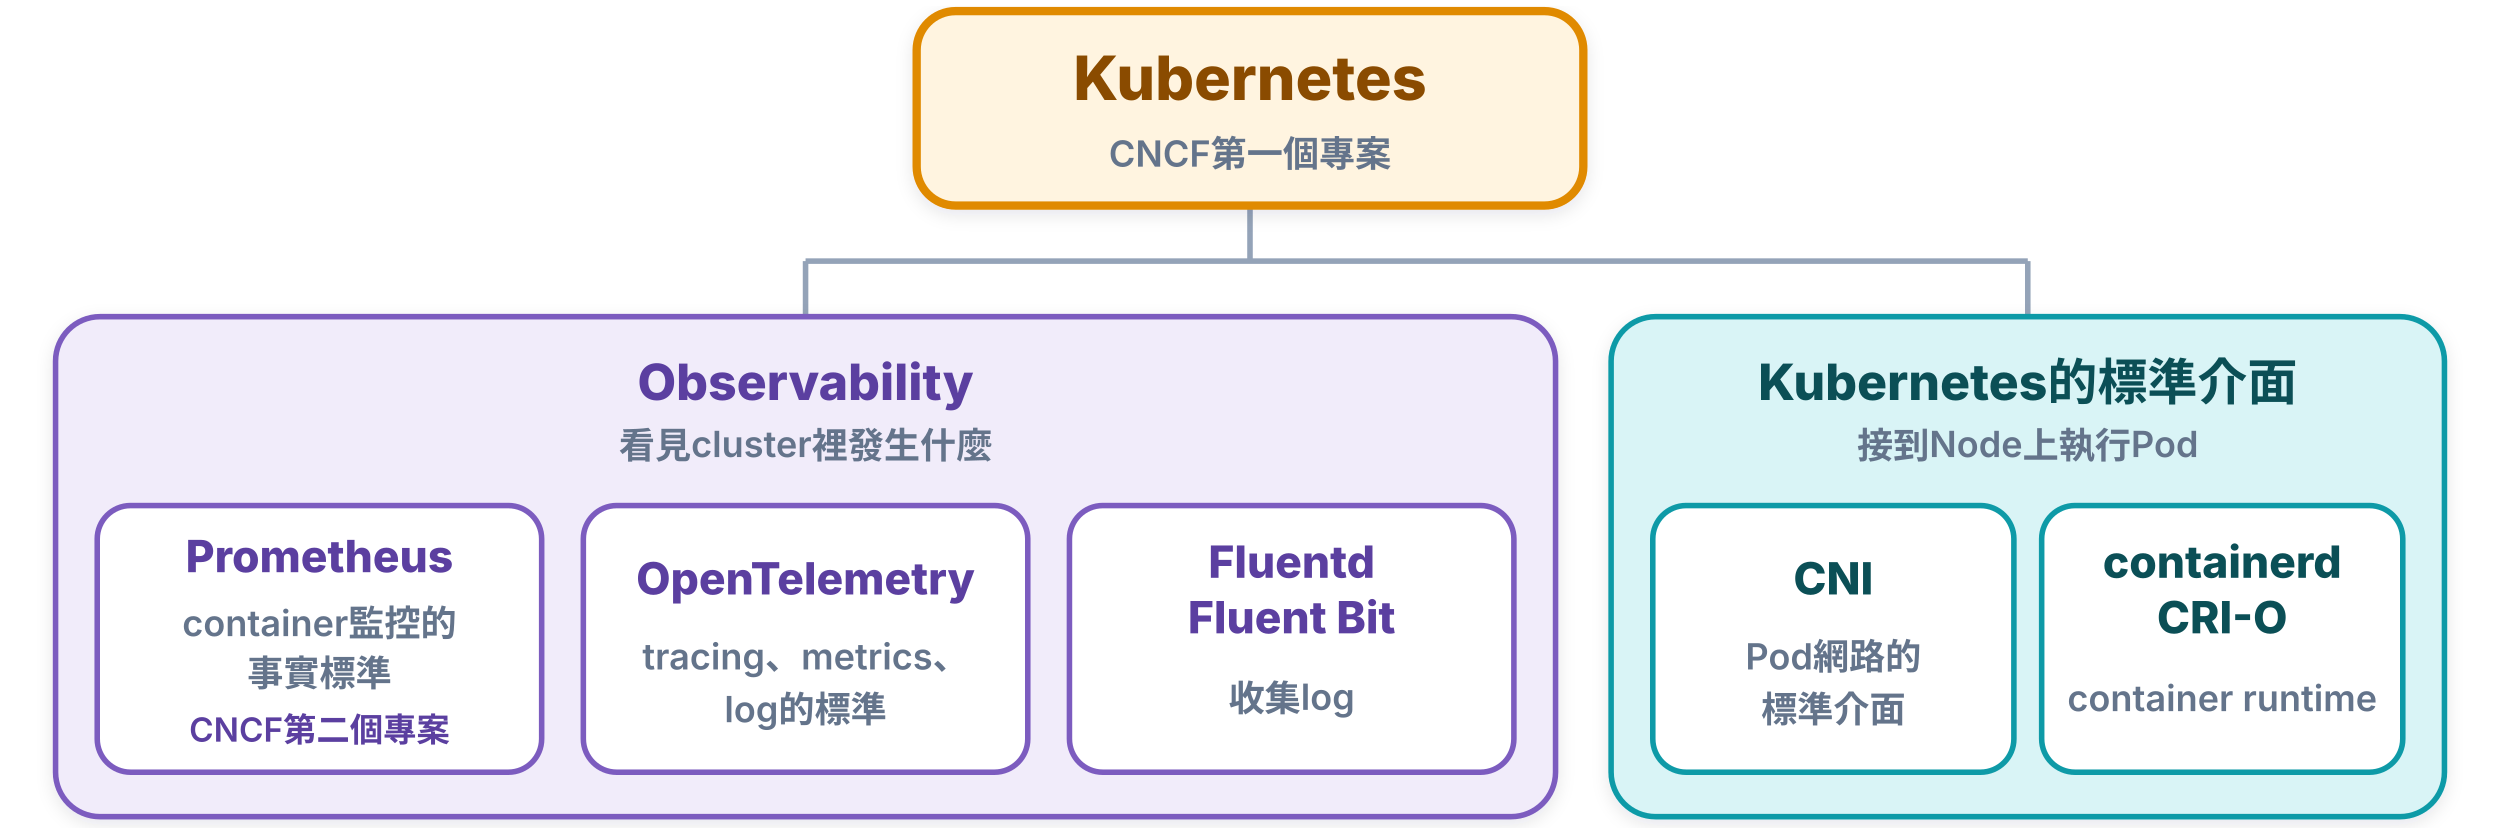
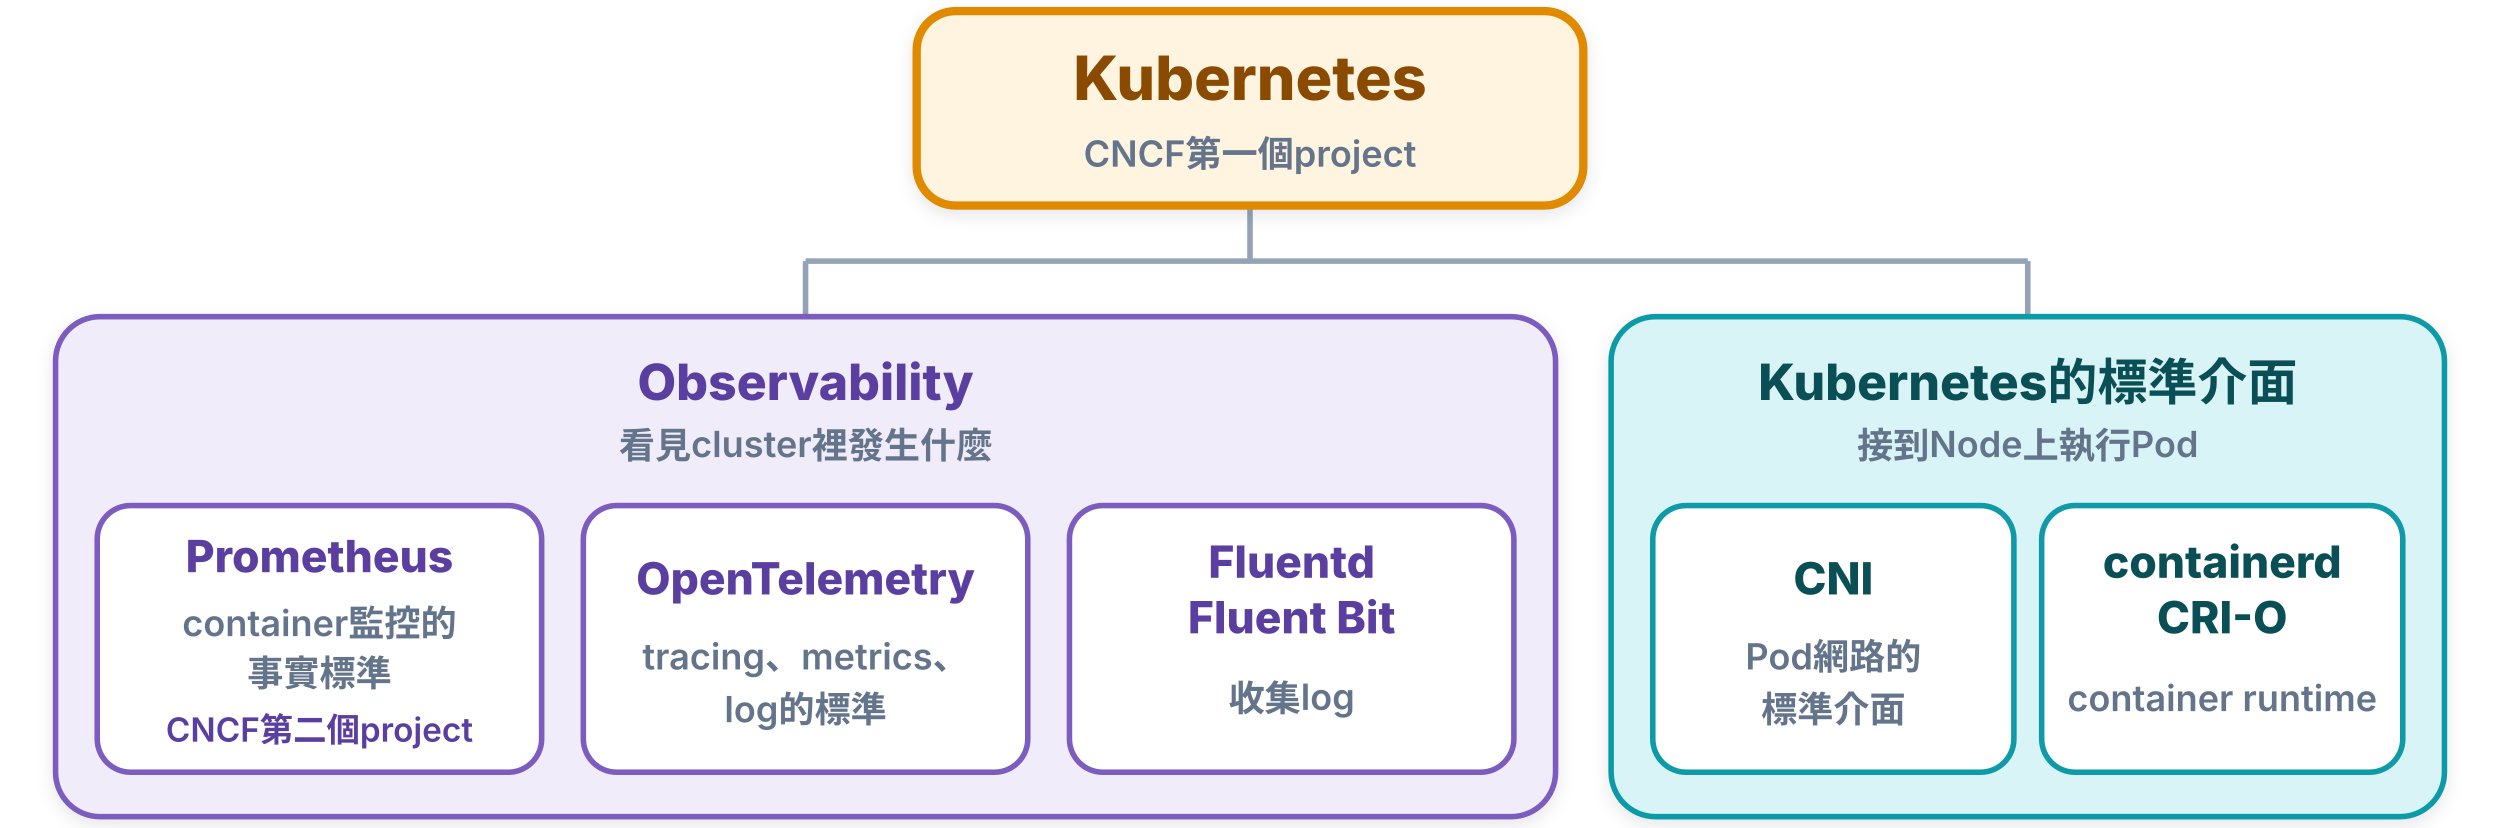
<svg xmlns="http://www.w3.org/2000/svg" viewBox="0 16 900 298" font-family="Inter, Helvetica Neue, Helvetica, Arial, sans-serif">
  <defs>
    <filter id="ce-sh" x="-10%" y="-10%" width="120%" height="140%">
      <feDropShadow dx="0" dy="2" stdDeviation="3" flood-color="#0f172a" flood-opacity="0.10" />
    </filter>
  </defs>
  <rect y="0" width="900" height="330" fill="#ffffff" />
  <g stroke="#94a3b8" stroke-width="2" fill="none">
    <path d="M450,90 V110 M290,110 H730 M290,110 V130 M730,110 V130" />
  </g>
  <g filter="url(#ce-sh)">
    <rect x="330" y="20" width="240" height="70" rx="14" fill="#fff4e0" stroke="#e08a00" stroke-width="3" />
    <rect x="20" y="130" width="540" height="180" rx="16" fill="#f1ecfa" stroke="#7c5cbf" stroke-width="2" />
    <rect x="580" y="130" width="300" height="180" rx="16" fill="#d9f4f6" stroke="#0e9aa7" stroke-width="2" />
  </g>
  <g text-anchor="middle">
    <text x="450" y="52" font-size="22" font-weight="800" fill="#8a4b00">Kubernetes</text>
-     <text x="450" y="76" font-size="13" font-weight="600" fill="#64748b">CNCF第一個專案</text>
+     <text x="450" y="76" font-size="13" font-weight="600" fill="#64748b">CNCF第一個project</text>
    <text x="290" y="160" font-size="18" font-weight="800" fill="#5b3fa0">Observability</text>
    <text x="290" y="181" font-size="13" font-weight="600" fill="#64748b">看見cluster裡發生什麼</text>
    <text x="730" y="160" font-size="18" font-weight="800" fill="#0b4f56">Kubernetes的標準介面</text>
    <text x="730" y="181" font-size="13" font-weight="600" fill="#64748b">接到Node上執行Pod</text>
  </g>
  <g fill="#ffffff" stroke-width="2">
    <rect x="35" y="198" width="160" height="96" rx="12" stroke="#7c5cbf" />
    <rect x="210" y="198" width="160" height="96" rx="12" stroke="#7c5cbf" />
    <rect x="385" y="198" width="160" height="96" rx="12" stroke="#7c5cbf" />
    <rect x="595" y="198" width="130" height="96" rx="12" stroke="#0e9aa7" />
    <rect x="735" y="198" width="130" height="96" rx="12" stroke="#0e9aa7" />
  </g>
  <g text-anchor="middle" font-size="16" font-weight="800" fill="#5b3fa0">
    <text x="115" y="222">Prometheus</text>
    <text x="290" y="230">OpenTelemetry</text>
    <text x="465" y="224">Fluentd</text>
    <text x="465" y="244">Fluent Bit</text>
  </g>
  <g text-anchor="middle" font-size="16" font-weight="800" fill="#0b4f56">
    <text x="660" y="230">CNI</text>
    <text x="800" y="224">containerd</text>
    <text x="800" y="244">CRI-O</text>
  </g>
  <g text-anchor="middle" font-size="13" font-weight="600" fill="#64748b">
    <text x="115" y="245">container監控的</text>
    <text x="115" y="263">事實標準</text>
-     <text x="115" y="283" font-size="12" fill="#5b3fa0">CNCF第二個專案</text>
+     <text x="115" y="283" font-size="12" fill="#5b3fa0">CNCF第二個project</text>
    <text x="290" y="257">tracing、metrics、</text>
    <text x="290" y="276">log的標準</text>
    <text x="465" y="272">收集log</text>
    <text x="660" y="257">Pod網路的</text>
    <text x="660" y="276">標準介面</text>
    <text x="800" y="272">container runtime</text>
  </g>
</svg>
